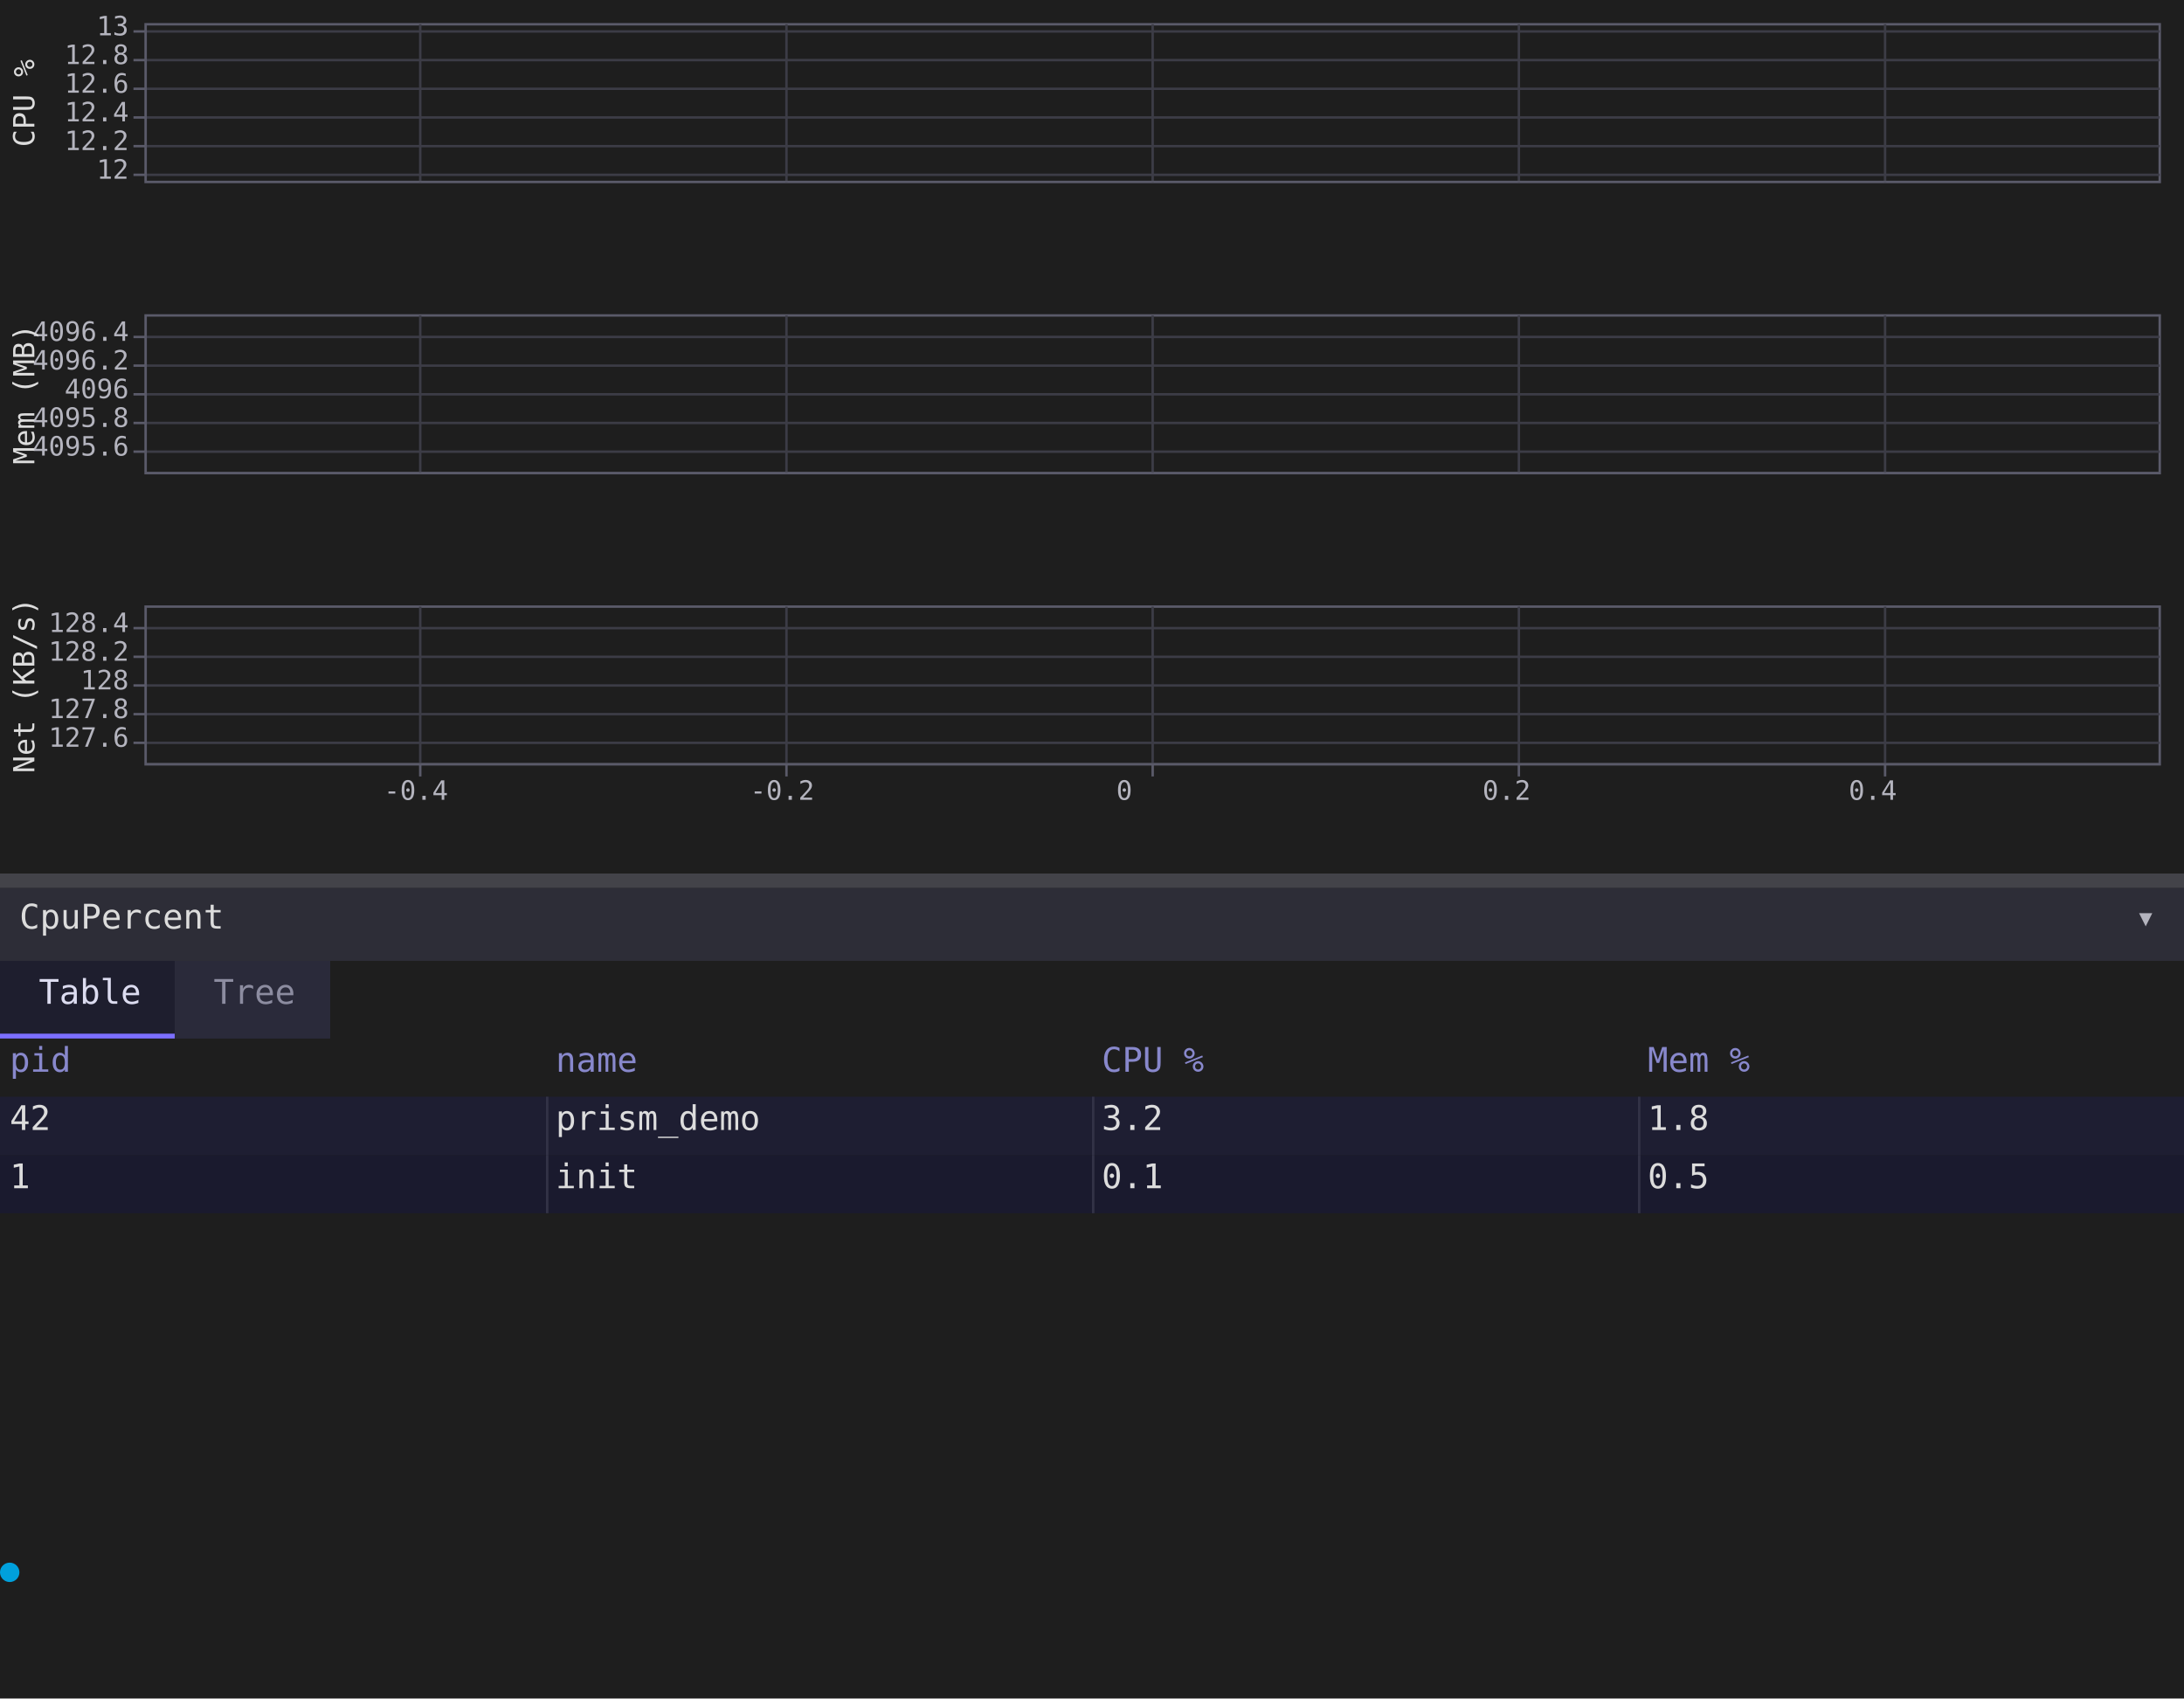
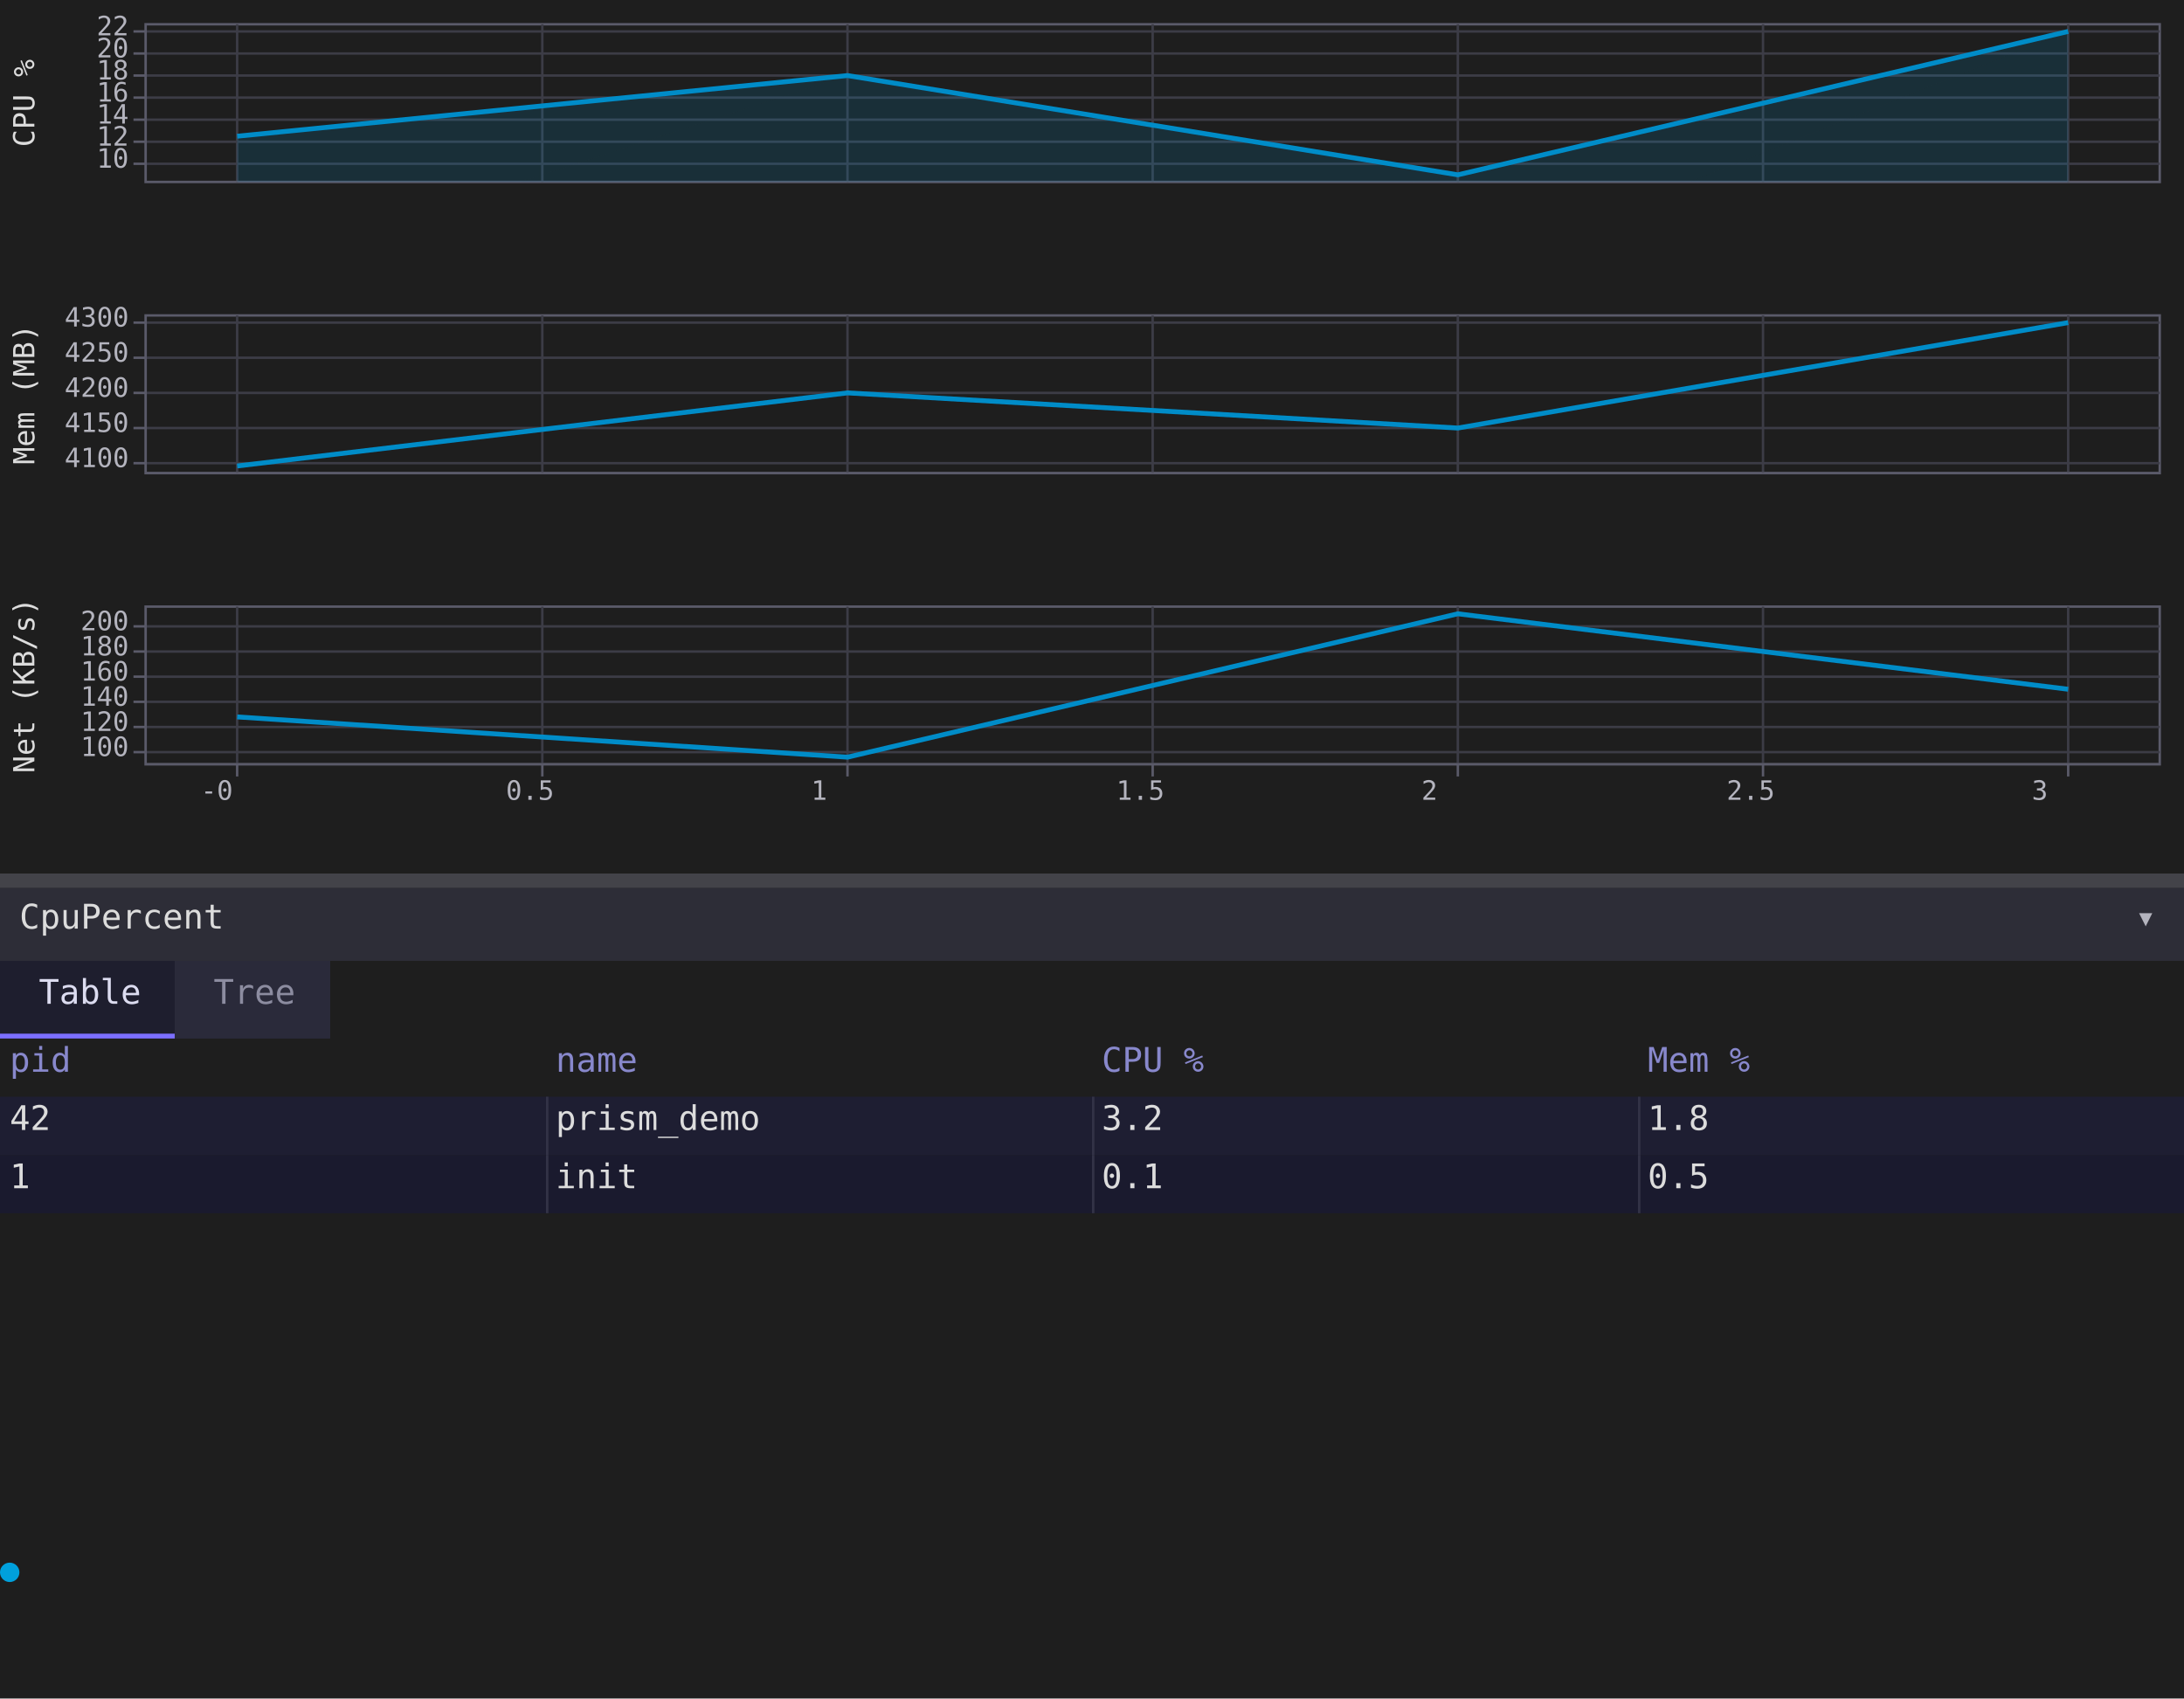
<svg xmlns="http://www.w3.org/2000/svg" viewBox="0 0 900 700">
  <rect width="900" height="700" fill="rgba(30,30,30,1)" />
  <clipPath id="clip-0">
    <rect x="0" y="0" width="900" height="120" />
  </clipPath>
  <g clip-path="url(#clip-0)">
    <rect x="60" y="10" width="830" height="65" fill="rgba(30,30,30,1)" />
    <rect x="60" y="10" width="830" height="65" stroke="rgba(90,90,105,1)" fill="none" stroke-width="1" />
    <clipPath id="clip-1">
      <rect x="60" y="10" width="830" height="65" />
    </clipPath>
    <g clip-path="url(#clip-1)">
-       <line x1="173.182" y1="10" x2="173.182" y2="75" stroke="rgba(60,60,70,1)" stroke-width="1" />
-       <line x1="324.091" y1="10" x2="324.091" y2="75" stroke="rgba(60,60,70,1)" stroke-width="1" />
+       <line x1="97.727" y1="10" x2="97.727" y2="75" stroke="rgba(60,60,70,1)" stroke-width="1" />
+       <line x1="223.485" y1="10" x2="223.485" y2="75" stroke="rgba(60,60,70,1)" stroke-width="1" />
+       <line x1="349.242" y1="10" x2="349.242" y2="75" stroke="rgba(60,60,70,1)" stroke-width="1" />
      <line x1="475" y1="10" x2="475" y2="75" stroke="rgba(60,60,70,1)" stroke-width="1" />
-       <line x1="625.909" y1="10" x2="625.909" y2="75" stroke="rgba(60,60,70,1)" stroke-width="1" />
-       <line x1="776.818" y1="10" x2="776.818" y2="75" stroke="rgba(60,60,70,1)" stroke-width="1" />
-       <line x1="60" y1="72.046" x2="890" y2="72.046" stroke="rgba(60,60,70,1)" stroke-width="1" />
-       <line x1="60" y1="60.227" x2="890" y2="60.227" stroke="rgba(60,60,70,1)" stroke-width="1" />
-       <line x1="60" y1="48.409" x2="890" y2="48.409" stroke="rgba(60,60,70,1)" stroke-width="1" />
-       <line x1="60" y1="36.591" x2="890" y2="36.591" stroke="rgba(60,60,70,1)" stroke-width="1" />
-       <line x1="60" y1="24.773" x2="890" y2="24.773" stroke="rgba(60,60,70,1)" stroke-width="1" />
+       <line x1="600.758" y1="10" x2="600.758" y2="75" stroke="rgba(60,60,70,1)" stroke-width="1" />
+       <line x1="726.515" y1="10" x2="726.515" y2="75" stroke="rgba(60,60,70,1)" stroke-width="1" />
+       <line x1="852.273" y1="10" x2="852.273" y2="75" stroke="rgba(60,60,70,1)" stroke-width="1" />
+       <line x1="60" y1="67.5" x2="890" y2="67.5" stroke="rgba(60,60,70,1)" stroke-width="1" />
+       <line x1="60" y1="58.409" x2="890" y2="58.409" stroke="rgba(60,60,70,1)" stroke-width="1" />
+       <line x1="60" y1="49.318" x2="890" y2="49.318" stroke="rgba(60,60,70,1)" stroke-width="1" />
+       <line x1="60" y1="40.227" x2="890" y2="40.227" stroke="rgba(60,60,70,1)" stroke-width="1" />
+       <line x1="60" y1="31.136" x2="890" y2="31.136" stroke="rgba(60,60,70,1)" stroke-width="1" />
+       <line x1="60" y1="22.046" x2="890" y2="22.046" stroke="rgba(60,60,70,1)" stroke-width="1" />
      <line x1="60" y1="12.954" x2="890" y2="12.954" stroke="rgba(60,60,70,1)" stroke-width="1" />
      <line x1="60" y1="10" x2="60" y2="75" stroke="rgba(90,90,105,1)" stroke-width="1" />
      <line x1="60" y1="75" x2="890" y2="75" stroke="rgba(90,90,105,1)" stroke-width="1" />
-     </g>
-     <line x1="55" y1="72.046" x2="60" y2="72.046" stroke="rgba(90,90,105,1)" stroke-width="1" />
-     <text x="39.8" y="66.046" font-family="monospace" font-size="11" fill="rgba(180,180,190,1)" dominant-baseline="hanging">12</text>
-     <line x1="55" y1="60.227" x2="60" y2="60.227" stroke="rgba(90,90,105,1)" stroke-width="1" />
-     <text x="26.6" y="54.227" font-family="monospace" font-size="11" fill="rgba(180,180,190,1)" dominant-baseline="hanging">12.2</text>
-     <line x1="55" y1="48.409" x2="60" y2="48.409" stroke="rgba(90,90,105,1)" stroke-width="1" />
-     <text x="26.6" y="42.409" font-family="monospace" font-size="11" fill="rgba(180,180,190,1)" dominant-baseline="hanging">12.4</text>
-     <line x1="55" y1="36.591" x2="60" y2="36.591" stroke="rgba(90,90,105,1)" stroke-width="1" />
-     <text x="26.6" y="30.591" font-family="monospace" font-size="11" fill="rgba(180,180,190,1)" dominant-baseline="hanging">12.6</text>
-     <line x1="55" y1="24.773" x2="60" y2="24.773" stroke="rgba(90,90,105,1)" stroke-width="1" />
-     <text x="26.6" y="18.773" font-family="monospace" font-size="11" fill="rgba(180,180,190,1)" dominant-baseline="hanging">12.8</text>
+       <polygon points="97.727,56.136 97.727,112.955 349.242,31.136" fill="rgba(0,140,200,0.157)" />
+       <polygon points="97.727,112.955 349.242,31.136 349.242,112.955" fill="rgba(0,140,200,0.157)" />
+       <polygon points="349.242,31.136 349.242,112.955 600.758,72.046" fill="rgba(0,140,200,0.157)" />
+       <polygon points="349.242,112.955 600.758,72.046 600.758,112.955" fill="rgba(0,140,200,0.157)" />
+       <polygon points="600.758,72.046 600.758,112.955 852.273,12.954" fill="rgba(0,140,200,0.157)" />
+       <polygon points="600.758,112.955 852.273,12.954 852.273,112.955" fill="rgba(0,140,200,0.157)" />
+       <polyline points="97.727,56.136 349.242,31.136 600.758,72.046 852.273,12.954" stroke="rgba(0,140,200,1)" fill="none" stroke-width="2" />
+     </g>
+     <line x1="55" y1="67.5" x2="60" y2="67.5" stroke="rgba(90,90,105,1)" stroke-width="1" />
+     <text x="39.8" y="61.5" font-family="monospace" font-size="11" fill="rgba(180,180,190,1)" dominant-baseline="hanging">10</text>
+     <line x1="55" y1="58.409" x2="60" y2="58.409" stroke="rgba(90,90,105,1)" stroke-width="1" />
+     <text x="39.8" y="52.409" font-family="monospace" font-size="11" fill="rgba(180,180,190,1)" dominant-baseline="hanging">12</text>
+     <line x1="55" y1="49.318" x2="60" y2="49.318" stroke="rgba(90,90,105,1)" stroke-width="1" />
+     <text x="39.8" y="43.318" font-family="monospace" font-size="11" fill="rgba(180,180,190,1)" dominant-baseline="hanging">14</text>
+     <line x1="55" y1="40.227" x2="60" y2="40.227" stroke="rgba(90,90,105,1)" stroke-width="1" />
+     <text x="39.8" y="34.227" font-family="monospace" font-size="11" fill="rgba(180,180,190,1)" dominant-baseline="hanging">16</text>
+     <line x1="55" y1="31.136" x2="60" y2="31.136" stroke="rgba(90,90,105,1)" stroke-width="1" />
+     <text x="39.8" y="25.136" font-family="monospace" font-size="11" fill="rgba(180,180,190,1)" dominant-baseline="hanging">18</text>
+     <line x1="55" y1="22.046" x2="60" y2="22.046" stroke="rgba(90,90,105,1)" stroke-width="1" />
+     <text x="39.8" y="16.046" font-family="monospace" font-size="11" fill="rgba(180,180,190,1)" dominant-baseline="hanging">20</text>
    <line x1="55" y1="12.954" x2="60" y2="12.954" stroke="rgba(90,90,105,1)" stroke-width="1" />
-     <text x="39.8" y="6.955" font-family="monospace" font-size="11" fill="rgba(180,180,190,1)" dominant-baseline="hanging">13</text>
+     <text x="39.8" y="6.955" font-family="monospace" font-size="11" fill="rgba(180,180,190,1)" dominant-baseline="hanging">22</text>
    <text x="10" y="42.5" font-family="monospace" font-size="12" fill="rgba(220,220,220,1)" text-anchor="middle" dominant-baseline="central" transform="rotate(-90 10 42.5)">CPU %</text>
  </g>
  <clipPath id="clip-2">
    <rect x="0" y="120" width="900" height="120" />
  </clipPath>
  <g clip-path="url(#clip-2)">
    <rect x="60" y="130" width="830" height="65" fill="rgba(30,30,30,1)" />
    <rect x="60" y="130" width="830" height="65" stroke="rgba(90,90,105,1)" fill="none" stroke-width="1" />
    <clipPath id="clip-3">
      <rect x="60" y="130" width="830" height="65" />
    </clipPath>
    <g clip-path="url(#clip-3)">
-       <line x1="173.182" y1="130" x2="173.182" y2="195" stroke="rgba(60,60,70,1)" stroke-width="1" />
-       <line x1="324.091" y1="130" x2="324.091" y2="195" stroke="rgba(60,60,70,1)" stroke-width="1" />
+       <line x1="97.727" y1="130" x2="97.727" y2="195" stroke="rgba(60,60,70,1)" stroke-width="1" />
+       <line x1="223.485" y1="130" x2="223.485" y2="195" stroke="rgba(60,60,70,1)" stroke-width="1" />
+       <line x1="349.242" y1="130" x2="349.242" y2="195" stroke="rgba(60,60,70,1)" stroke-width="1" />
      <line x1="475" y1="130" x2="475" y2="195" stroke="rgba(60,60,70,1)" stroke-width="1" />
-       <line x1="625.909" y1="130" x2="625.909" y2="195" stroke="rgba(60,60,70,1)" stroke-width="1" />
-       <line x1="776.818" y1="130" x2="776.818" y2="195" stroke="rgba(60,60,70,1)" stroke-width="1" />
-       <line x1="60" y1="186.136" x2="890" y2="186.136" stroke="rgba(60,60,70,1)" stroke-width="1" />
-       <line x1="60" y1="174.318" x2="890" y2="174.318" stroke="rgba(60,60,70,1)" stroke-width="1" />
-       <line x1="60" y1="162.5" x2="890" y2="162.5" stroke="rgba(60,60,70,1)" stroke-width="1" />
-       <line x1="60" y1="150.682" x2="890" y2="150.682" stroke="rgba(60,60,70,1)" stroke-width="1" />
-       <line x1="60" y1="138.864" x2="890" y2="138.864" stroke="rgba(60,60,70,1)" stroke-width="1" />
+       <line x1="600.758" y1="130" x2="600.758" y2="195" stroke="rgba(60,60,70,1)" stroke-width="1" />
+       <line x1="726.515" y1="130" x2="726.515" y2="195" stroke="rgba(60,60,70,1)" stroke-width="1" />
+       <line x1="852.273" y1="130" x2="852.273" y2="195" stroke="rgba(60,60,70,1)" stroke-width="1" />
+       <line x1="60" y1="190.887" x2="890" y2="190.887" stroke="rgba(60,60,70,1)" stroke-width="1" />
+       <line x1="60" y1="176.404" x2="890" y2="176.404" stroke="rgba(60,60,70,1)" stroke-width="1" />
+       <line x1="60" y1="161.921" x2="890" y2="161.921" stroke="rgba(60,60,70,1)" stroke-width="1" />
+       <line x1="60" y1="147.438" x2="890" y2="147.438" stroke="rgba(60,60,70,1)" stroke-width="1" />
+       <line x1="60" y1="132.955" x2="890" y2="132.955" stroke="rgba(60,60,70,1)" stroke-width="1" />
      <line x1="60" y1="130" x2="60" y2="195" stroke="rgba(90,90,105,1)" stroke-width="1" />
      <line x1="60" y1="195" x2="890" y2="195" stroke="rgba(90,90,105,1)" stroke-width="1" />
-     </g>
-     <line x1="55" y1="186.136" x2="60" y2="186.136" stroke="rgba(90,90,105,1)" stroke-width="1" />
-     <text x="13.4" y="180.136" font-family="monospace" font-size="11" fill="rgba(180,180,190,1)" dominant-baseline="hanging">4095.6</text>
-     <line x1="55" y1="174.318" x2="60" y2="174.318" stroke="rgba(90,90,105,1)" stroke-width="1" />
-     <text x="13.4" y="168.318" font-family="monospace" font-size="11" fill="rgba(180,180,190,1)" dominant-baseline="hanging">4095.8</text>
-     <line x1="55" y1="162.5" x2="60" y2="162.5" stroke="rgba(90,90,105,1)" stroke-width="1" />
-     <text x="26.6" y="156.5" font-family="monospace" font-size="11" fill="rgba(180,180,190,1)" dominant-baseline="hanging">4096</text>
-     <line x1="55" y1="150.682" x2="60" y2="150.682" stroke="rgba(90,90,105,1)" stroke-width="1" />
-     <text x="13.4" y="144.682" font-family="monospace" font-size="11" fill="rgba(180,180,190,1)" dominant-baseline="hanging">4096.2</text>
-     <line x1="55" y1="138.864" x2="60" y2="138.864" stroke="rgba(90,90,105,1)" stroke-width="1" />
-     <text x="13.4" y="132.864" font-family="monospace" font-size="11" fill="rgba(180,180,190,1)" dominant-baseline="hanging">4096.4</text>
+       <polyline points="97.727,192.045 349.242,161.921 600.758,176.404 852.273,132.955" stroke="rgba(0,140,200,1)" fill="none" stroke-width="2" />
+     </g>
+     <line x1="55" y1="190.887" x2="60" y2="190.887" stroke="rgba(90,90,105,1)" stroke-width="1" />
+     <text x="26.6" y="184.887" font-family="monospace" font-size="11" fill="rgba(180,180,190,1)" dominant-baseline="hanging">4100</text>
+     <line x1="55" y1="176.404" x2="60" y2="176.404" stroke="rgba(90,90,105,1)" stroke-width="1" />
+     <text x="26.6" y="170.404" font-family="monospace" font-size="11" fill="rgba(180,180,190,1)" dominant-baseline="hanging">4150</text>
+     <line x1="55" y1="161.921" x2="60" y2="161.921" stroke="rgba(90,90,105,1)" stroke-width="1" />
+     <text x="26.6" y="155.921" font-family="monospace" font-size="11" fill="rgba(180,180,190,1)" dominant-baseline="hanging">4200</text>
+     <line x1="55" y1="147.438" x2="60" y2="147.438" stroke="rgba(90,90,105,1)" stroke-width="1" />
+     <text x="26.6" y="141.438" font-family="monospace" font-size="11" fill="rgba(180,180,190,1)" dominant-baseline="hanging">4250</text>
+     <line x1="55" y1="132.955" x2="60" y2="132.955" stroke="rgba(90,90,105,1)" stroke-width="1" />
+     <text x="26.6" y="126.955" font-family="monospace" font-size="11" fill="rgba(180,180,190,1)" dominant-baseline="hanging">4300</text>
    <text x="10" y="162.5" font-family="monospace" font-size="12" fill="rgba(220,220,220,1)" text-anchor="middle" dominant-baseline="central" transform="rotate(-90 10 162.5)">Mem (MB)</text>
  </g>
  <clipPath id="clip-4">
    <rect x="0" y="240" width="900" height="120" />
  </clipPath>
  <g clip-path="url(#clip-4)">
    <rect x="60" y="250" width="830" height="65" fill="rgba(30,30,30,1)" />
    <rect x="60" y="250" width="830" height="65" stroke="rgba(90,90,105,1)" fill="none" stroke-width="1" />
    <clipPath id="clip-5">
      <rect x="60" y="250" width="830" height="65" />
    </clipPath>
    <g clip-path="url(#clip-5)">
-       <line x1="173.182" y1="250" x2="173.182" y2="315" stroke="rgba(60,60,70,1)" stroke-width="1" />
-       <line x1="324.091" y1="250" x2="324.091" y2="315" stroke="rgba(60,60,70,1)" stroke-width="1" />
+       <line x1="97.727" y1="250" x2="97.727" y2="315" stroke="rgba(60,60,70,1)" stroke-width="1" />
+       <line x1="223.485" y1="250" x2="223.485" y2="315" stroke="rgba(60,60,70,1)" stroke-width="1" />
+       <line x1="349.242" y1="250" x2="349.242" y2="315" stroke="rgba(60,60,70,1)" stroke-width="1" />
      <line x1="475" y1="250" x2="475" y2="315" stroke="rgba(60,60,70,1)" stroke-width="1" />
-       <line x1="625.909" y1="250" x2="625.909" y2="315" stroke="rgba(60,60,70,1)" stroke-width="1" />
-       <line x1="776.818" y1="250" x2="776.818" y2="315" stroke="rgba(60,60,70,1)" stroke-width="1" />
-       <line x1="60" y1="306.136" x2="890" y2="306.136" stroke="rgba(60,60,70,1)" stroke-width="1" />
-       <line x1="60" y1="294.318" x2="890" y2="294.318" stroke="rgba(60,60,70,1)" stroke-width="1" />
-       <line x1="60" y1="282.5" x2="890" y2="282.5" stroke="rgba(60,60,70,1)" stroke-width="1" />
-       <line x1="60" y1="270.682" x2="890" y2="270.682" stroke="rgba(60,60,70,1)" stroke-width="1" />
-       <line x1="60" y1="258.864" x2="890" y2="258.864" stroke="rgba(60,60,70,1)" stroke-width="1" />
+       <line x1="600.758" y1="250" x2="600.758" y2="315" stroke="rgba(60,60,70,1)" stroke-width="1" />
+       <line x1="726.515" y1="250" x2="726.515" y2="315" stroke="rgba(60,60,70,1)" stroke-width="1" />
+       <line x1="852.273" y1="250" x2="852.273" y2="315" stroke="rgba(60,60,70,1)" stroke-width="1" />
+       <line x1="60" y1="309.972" x2="890" y2="309.972" stroke="rgba(60,60,70,1)" stroke-width="1" />
+       <line x1="60" y1="299.605" x2="890" y2="299.605" stroke="rgba(60,60,70,1)" stroke-width="1" />
+       <line x1="60" y1="289.238" x2="890" y2="289.238" stroke="rgba(60,60,70,1)" stroke-width="1" />
+       <line x1="60" y1="278.872" x2="890" y2="278.872" stroke="rgba(60,60,70,1)" stroke-width="1" />
+       <line x1="60" y1="268.505" x2="890" y2="268.505" stroke="rgba(60,60,70,1)" stroke-width="1" />
+       <line x1="60" y1="258.138" x2="890" y2="258.138" stroke="rgba(60,60,70,1)" stroke-width="1" />
      <line x1="60" y1="250" x2="60" y2="315" stroke="rgba(90,90,105,1)" stroke-width="1" />
      <line x1="60" y1="315" x2="890" y2="315" stroke="rgba(90,90,105,1)" stroke-width="1" />
-     </g>
-     <line x1="173.182" y1="315" x2="173.182" y2="320" stroke="rgba(90,90,105,1)" stroke-width="1" />
-     <text x="158.182" y="322" font-family="monospace" font-size="11" fill="rgba(180,180,190,1)" dominant-baseline="hanging">-0.4</text>
-     <line x1="324.091" y1="315" x2="324.091" y2="320" stroke="rgba(90,90,105,1)" stroke-width="1" />
-     <text x="309.091" y="322" font-family="monospace" font-size="11" fill="rgba(180,180,190,1)" dominant-baseline="hanging">-0.2</text>
+       <polyline points="97.727,295.459 349.242,312.045 600.758,252.955 852.273,284.055" stroke="rgba(0,140,200,1)" fill="none" stroke-width="2" />
+     </g>
+     <line x1="97.727" y1="315" x2="97.727" y2="320" stroke="rgba(90,90,105,1)" stroke-width="1" />
+     <text x="82.727" y="322" font-family="monospace" font-size="11" fill="rgba(180,180,190,1)" dominant-baseline="hanging">-0</text>
+     <line x1="223.485" y1="315" x2="223.485" y2="320" stroke="rgba(90,90,105,1)" stroke-width="1" />
+     <text x="208.485" y="322" font-family="monospace" font-size="11" fill="rgba(180,180,190,1)" dominant-baseline="hanging">0.5</text>
+     <line x1="349.242" y1="315" x2="349.242" y2="320" stroke="rgba(90,90,105,1)" stroke-width="1" />
+     <text x="334.242" y="322" font-family="monospace" font-size="11" fill="rgba(180,180,190,1)" dominant-baseline="hanging">1</text>
    <line x1="475" y1="315" x2="475" y2="320" stroke="rgba(90,90,105,1)" stroke-width="1" />
-     <text x="460" y="322" font-family="monospace" font-size="11" fill="rgba(180,180,190,1)" dominant-baseline="hanging">0</text>
-     <line x1="625.909" y1="315" x2="625.909" y2="320" stroke="rgba(90,90,105,1)" stroke-width="1" />
-     <text x="610.909" y="322" font-family="monospace" font-size="11" fill="rgba(180,180,190,1)" dominant-baseline="hanging">0.2</text>
-     <line x1="776.818" y1="315" x2="776.818" y2="320" stroke="rgba(90,90,105,1)" stroke-width="1" />
-     <text x="761.818" y="322" font-family="monospace" font-size="11" fill="rgba(180,180,190,1)" dominant-baseline="hanging">0.4</text>
-     <line x1="55" y1="306.136" x2="60" y2="306.136" stroke="rgba(90,90,105,1)" stroke-width="1" />
-     <text x="20" y="300.136" font-family="monospace" font-size="11" fill="rgba(180,180,190,1)" dominant-baseline="hanging">127.6</text>
-     <line x1="55" y1="294.318" x2="60" y2="294.318" stroke="rgba(90,90,105,1)" stroke-width="1" />
-     <text x="20" y="288.318" font-family="monospace" font-size="11" fill="rgba(180,180,190,1)" dominant-baseline="hanging">127.8</text>
-     <line x1="55" y1="282.5" x2="60" y2="282.5" stroke="rgba(90,90,105,1)" stroke-width="1" />
-     <text x="33.2" y="276.5" font-family="monospace" font-size="11" fill="rgba(180,180,190,1)" dominant-baseline="hanging">128</text>
-     <line x1="55" y1="270.682" x2="60" y2="270.682" stroke="rgba(90,90,105,1)" stroke-width="1" />
-     <text x="20" y="264.682" font-family="monospace" font-size="11" fill="rgba(180,180,190,1)" dominant-baseline="hanging">128.2</text>
-     <line x1="55" y1="258.864" x2="60" y2="258.864" stroke="rgba(90,90,105,1)" stroke-width="1" />
-     <text x="20" y="252.864" font-family="monospace" font-size="11" fill="rgba(180,180,190,1)" dominant-baseline="hanging">128.4</text>
+     <text x="460" y="322" font-family="monospace" font-size="11" fill="rgba(180,180,190,1)" dominant-baseline="hanging">1.5</text>
+     <line x1="600.758" y1="315" x2="600.758" y2="320" stroke="rgba(90,90,105,1)" stroke-width="1" />
+     <text x="585.758" y="322" font-family="monospace" font-size="11" fill="rgba(180,180,190,1)" dominant-baseline="hanging">2</text>
+     <line x1="726.515" y1="315" x2="726.515" y2="320" stroke="rgba(90,90,105,1)" stroke-width="1" />
+     <text x="711.515" y="322" font-family="monospace" font-size="11" fill="rgba(180,180,190,1)" dominant-baseline="hanging">2.5</text>
+     <line x1="852.273" y1="315" x2="852.273" y2="320" stroke="rgba(90,90,105,1)" stroke-width="1" />
+     <text x="837.273" y="322" font-family="monospace" font-size="11" fill="rgba(180,180,190,1)" dominant-baseline="hanging">3</text>
+     <line x1="55" y1="309.972" x2="60" y2="309.972" stroke="rgba(90,90,105,1)" stroke-width="1" />
+     <text x="33.2" y="303.972" font-family="monospace" font-size="11" fill="rgba(180,180,190,1)" dominant-baseline="hanging">100</text>
+     <line x1="55" y1="299.605" x2="60" y2="299.605" stroke="rgba(90,90,105,1)" stroke-width="1" />
+     <text x="33.2" y="293.605" font-family="monospace" font-size="11" fill="rgba(180,180,190,1)" dominant-baseline="hanging">120</text>
+     <line x1="55" y1="289.238" x2="60" y2="289.238" stroke="rgba(90,90,105,1)" stroke-width="1" />
+     <text x="33.2" y="283.238" font-family="monospace" font-size="11" fill="rgba(180,180,190,1)" dominant-baseline="hanging">140</text>
+     <line x1="55" y1="278.872" x2="60" y2="278.872" stroke="rgba(90,90,105,1)" stroke-width="1" />
+     <text x="33.2" y="272.872" font-family="monospace" font-size="11" fill="rgba(180,180,190,1)" dominant-baseline="hanging">160</text>
+     <line x1="55" y1="268.505" x2="60" y2="268.505" stroke="rgba(90,90,105,1)" stroke-width="1" />
+     <text x="33.2" y="262.505" font-family="monospace" font-size="11" fill="rgba(180,180,190,1)" dominant-baseline="hanging">180</text>
+     <line x1="55" y1="258.138" x2="60" y2="258.138" stroke="rgba(90,90,105,1)" stroke-width="1" />
+     <text x="33.2" y="252.138" font-family="monospace" font-size="11" fill="rgba(180,180,190,1)" dominant-baseline="hanging">200</text>
    <text x="10" y="282.5" font-family="monospace" font-size="12" fill="rgba(220,220,220,1)" text-anchor="middle" dominant-baseline="central" transform="rotate(-90 10 282.5)">Net (KB/s)</text>
  </g>
  <clipPath id="clip-6">
    <rect x="0" y="360" width="900" height="6" />
  </clipPath>
  <g clip-path="url(#clip-6)">
    <rect x="0" y="360" width="900" height="6" fill="rgba(90,90,100,0.627)" />
  </g>
  <clipPath id="clip-7">
    <rect x="0" y="366" width="900" height="30" />
  </clipPath>
  <g clip-path="url(#clip-7)">
    <rect x="0" y="366" width="900" height="30" fill="rgba(45,45,55,1)" />
    <text x="8" y="373" font-family="monospace" font-size="14" fill="rgba(220,220,220,1)" dominant-baseline="hanging">CpuPercent</text>
    <text x="880" y="373" font-family="monospace" font-size="14" fill="rgba(180,180,190,1)" dominant-baseline="hanging">▾</text>
  </g>
  <clipPath id="clip-8">
    <rect x="0" y="396" width="900" height="32" />
  </clipPath>
  <g clip-path="url(#clip-8)">
    <rect x="0" y="396" width="136" height="32" fill="rgba(42,42,58,1)" />
    <rect x="0" y="396" width="72" height="32" fill="rgba(30,30,46,1)" />
    <text x="16" y="404" font-family="monospace" font-size="14" fill="rgba(220,220,240,1)" dominant-baseline="hanging">Table</text>
    <rect x="0" y="426" width="72" height="2" fill="rgba(124,111,255,1)" />
    <rect x="72" y="396" width="64" height="32" fill="rgba(42,42,58,1)" />
    <text x="88" y="404" font-family="monospace" font-size="14" fill="rgba(140,140,160,1)" dominant-baseline="hanging">Tree</text>
  </g>
  <clipPath id="clip-9">
    <rect x="0" y="428" width="900" height="24" />
  </clipPath>
  <g clip-path="url(#clip-9)">
    <rect x="0" y="856" width="900" height="24" fill="rgba(42,42,74,1)" />
    <rect x="0" y="878" width="900" height="2" fill="rgba(74,74,106,1)" />
    <text x="4" y="432" font-family="monospace" font-size="14" fill="rgba(136,136,204,1)" dominant-baseline="hanging">pid</text>
    <text x="229" y="432" font-family="monospace" font-size="14" fill="rgba(136,136,204,1)" dominant-baseline="hanging">name</text>
    <text x="454" y="432" font-family="monospace" font-size="14" fill="rgba(136,136,204,1)" dominant-baseline="hanging">CPU %</text>
    <text x="679" y="432" font-family="monospace" font-size="14" fill="rgba(136,136,204,1)" dominant-baseline="hanging">Mem %</text>
  </g>
  <clipPath id="clip-10">
    <rect x="0" y="452" width="900" height="192" />
  </clipPath>
  <g clip-path="url(#clip-10)">
    <clipPath id="clip-11">
      <rect x="0" y="452" width="900" height="24" />
    </clipPath>
    <g clip-path="url(#clip-11)">
      <rect x="0" y="452" width="900" height="24" fill="rgba(30,30,50,1)" />
      <clipPath id="clip-12">
        <rect x="0" y="452" width="225" height="24" />
      </clipPath>
      <g clip-path="url(#clip-12)">
        <text x="4" y="456" font-family="monospace" font-size="14" fill="rgba(220,220,220,1)" dominant-baseline="hanging">42</text>
      </g>
      <clipPath id="clip-13">
        <rect x="225" y="452" width="225" height="24" />
      </clipPath>
      <g clip-path="url(#clip-13)">
        <text x="229" y="456" font-family="monospace" font-size="14" fill="rgba(220,220,220,1)" dominant-baseline="hanging">prism_demo</text>
      </g>
      <rect x="225" y="452" width="1" height="24" fill="rgba(50,50,70,1)" />
      <clipPath id="clip-14">
        <rect x="450" y="452" width="225" height="24" />
      </clipPath>
      <g clip-path="url(#clip-14)">
        <text x="454" y="456" font-family="monospace" font-size="14" fill="rgba(220,220,220,1)" dominant-baseline="hanging">3.2</text>
      </g>
      <rect x="450" y="452" width="1" height="24" fill="rgba(50,50,70,1)" />
      <clipPath id="clip-15">
        <rect x="675" y="452" width="225" height="24" />
      </clipPath>
      <g clip-path="url(#clip-15)">
        <text x="679" y="456" font-family="monospace" font-size="14" fill="rgba(220,220,220,1)" dominant-baseline="hanging">1.8</text>
      </g>
      <rect x="675" y="452" width="1" height="24" fill="rgba(50,50,70,1)" />
    </g>
    <clipPath id="clip-16">
      <rect x="0" y="476" width="900" height="24" />
    </clipPath>
    <g clip-path="url(#clip-16)">
      <rect x="0" y="476" width="900" height="24" fill="rgba(26,26,46,1)" />
      <clipPath id="clip-17">
        <rect x="0" y="476" width="225" height="24" />
      </clipPath>
      <g clip-path="url(#clip-17)">
        <text x="4" y="480" font-family="monospace" font-size="14" fill="rgba(220,220,220,1)" dominant-baseline="hanging">1</text>
      </g>
      <clipPath id="clip-18">
        <rect x="225" y="476" width="225" height="24" />
      </clipPath>
      <g clip-path="url(#clip-18)">
        <text x="229" y="480" font-family="monospace" font-size="14" fill="rgba(220,220,220,1)" dominant-baseline="hanging">init</text>
      </g>
      <rect x="225" y="476" width="1" height="24" fill="rgba(50,50,70,1)" />
      <clipPath id="clip-19">
        <rect x="450" y="476" width="225" height="24" />
      </clipPath>
      <g clip-path="url(#clip-19)">
        <text x="454" y="480" font-family="monospace" font-size="14" fill="rgba(220,220,220,1)" dominant-baseline="hanging">0.1</text>
      </g>
      <rect x="450" y="476" width="1" height="24" fill="rgba(50,50,70,1)" />
      <clipPath id="clip-20">
        <rect x="675" y="476" width="225" height="24" />
      </clipPath>
      <g clip-path="url(#clip-20)">
        <text x="679" y="480" font-family="monospace" font-size="14" fill="rgba(220,220,220,1)" dominant-baseline="hanging">0.5</text>
      </g>
      <rect x="675" y="476" width="1" height="24" fill="rgba(50,50,70,1)" />
    </g>
  </g>
  <clipPath id="clip-21">
    <rect x="0" y="644" width="900" height="24" />
  </clipPath>
  <g clip-path="url(#clip-21)">
    <rect x="0" y="644" width="8" height="8" rx="4" fill="rgba(0,160,220,1)" />
  </g>
</svg>
